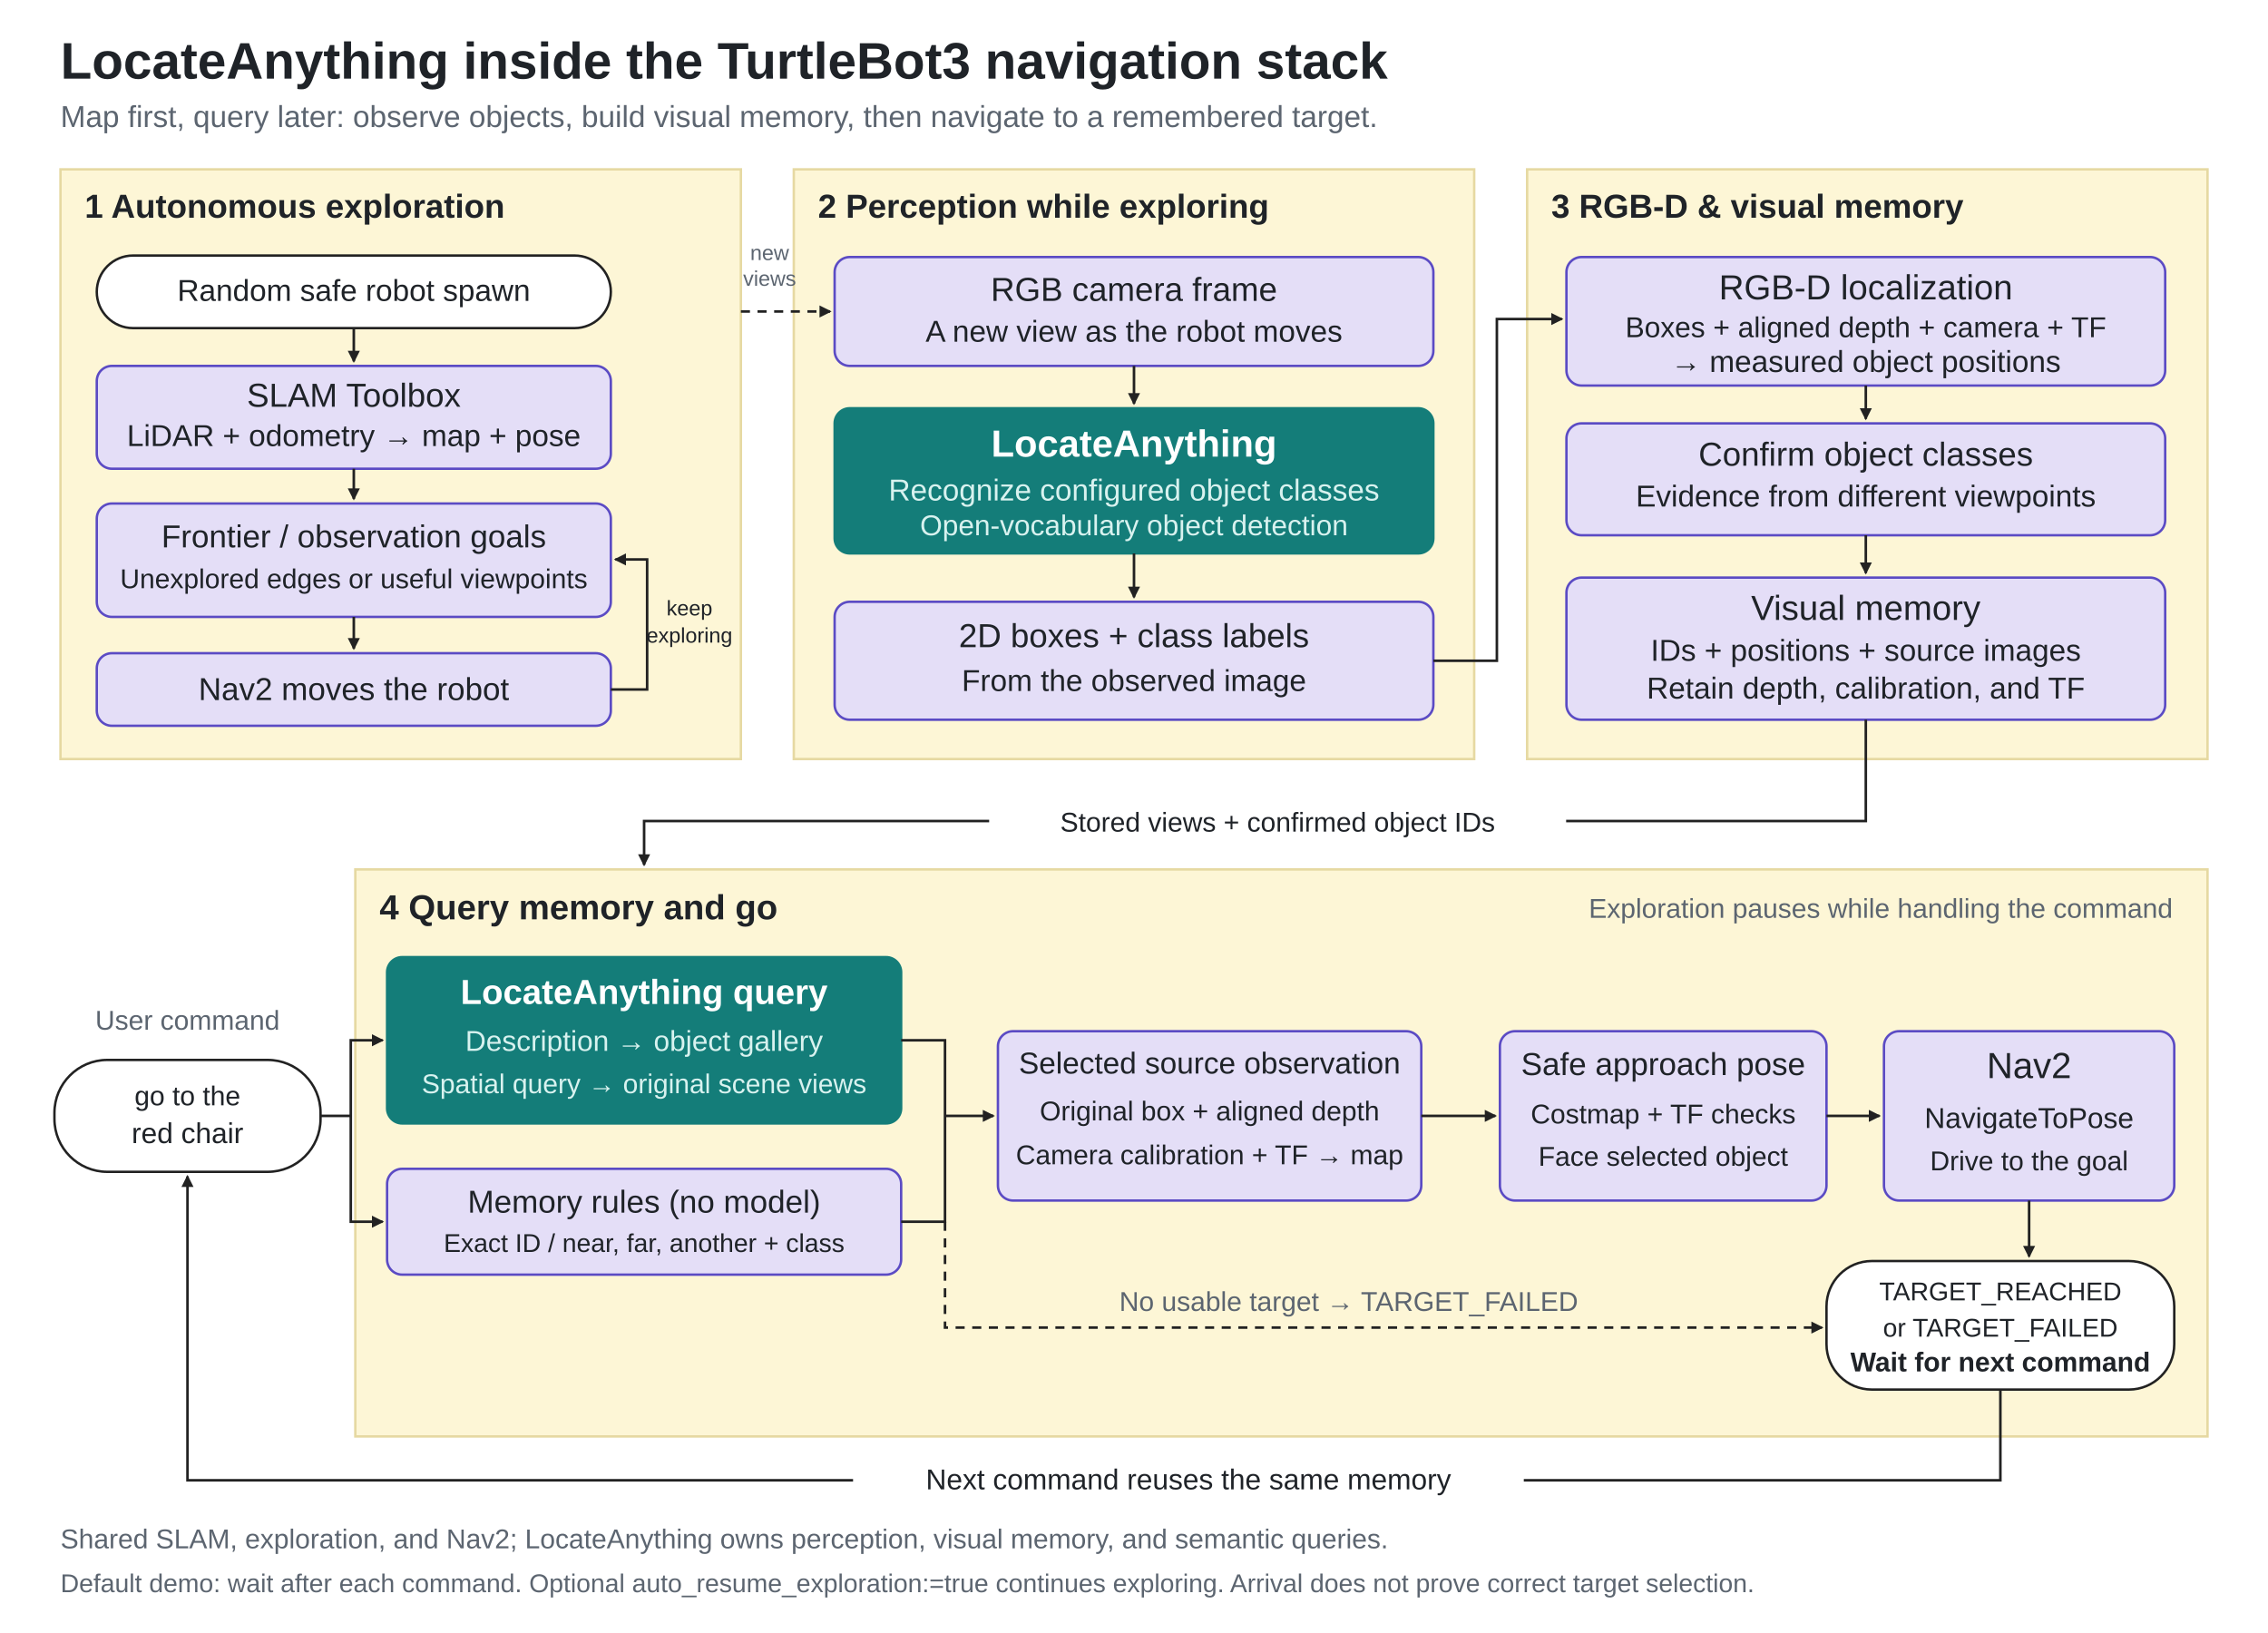
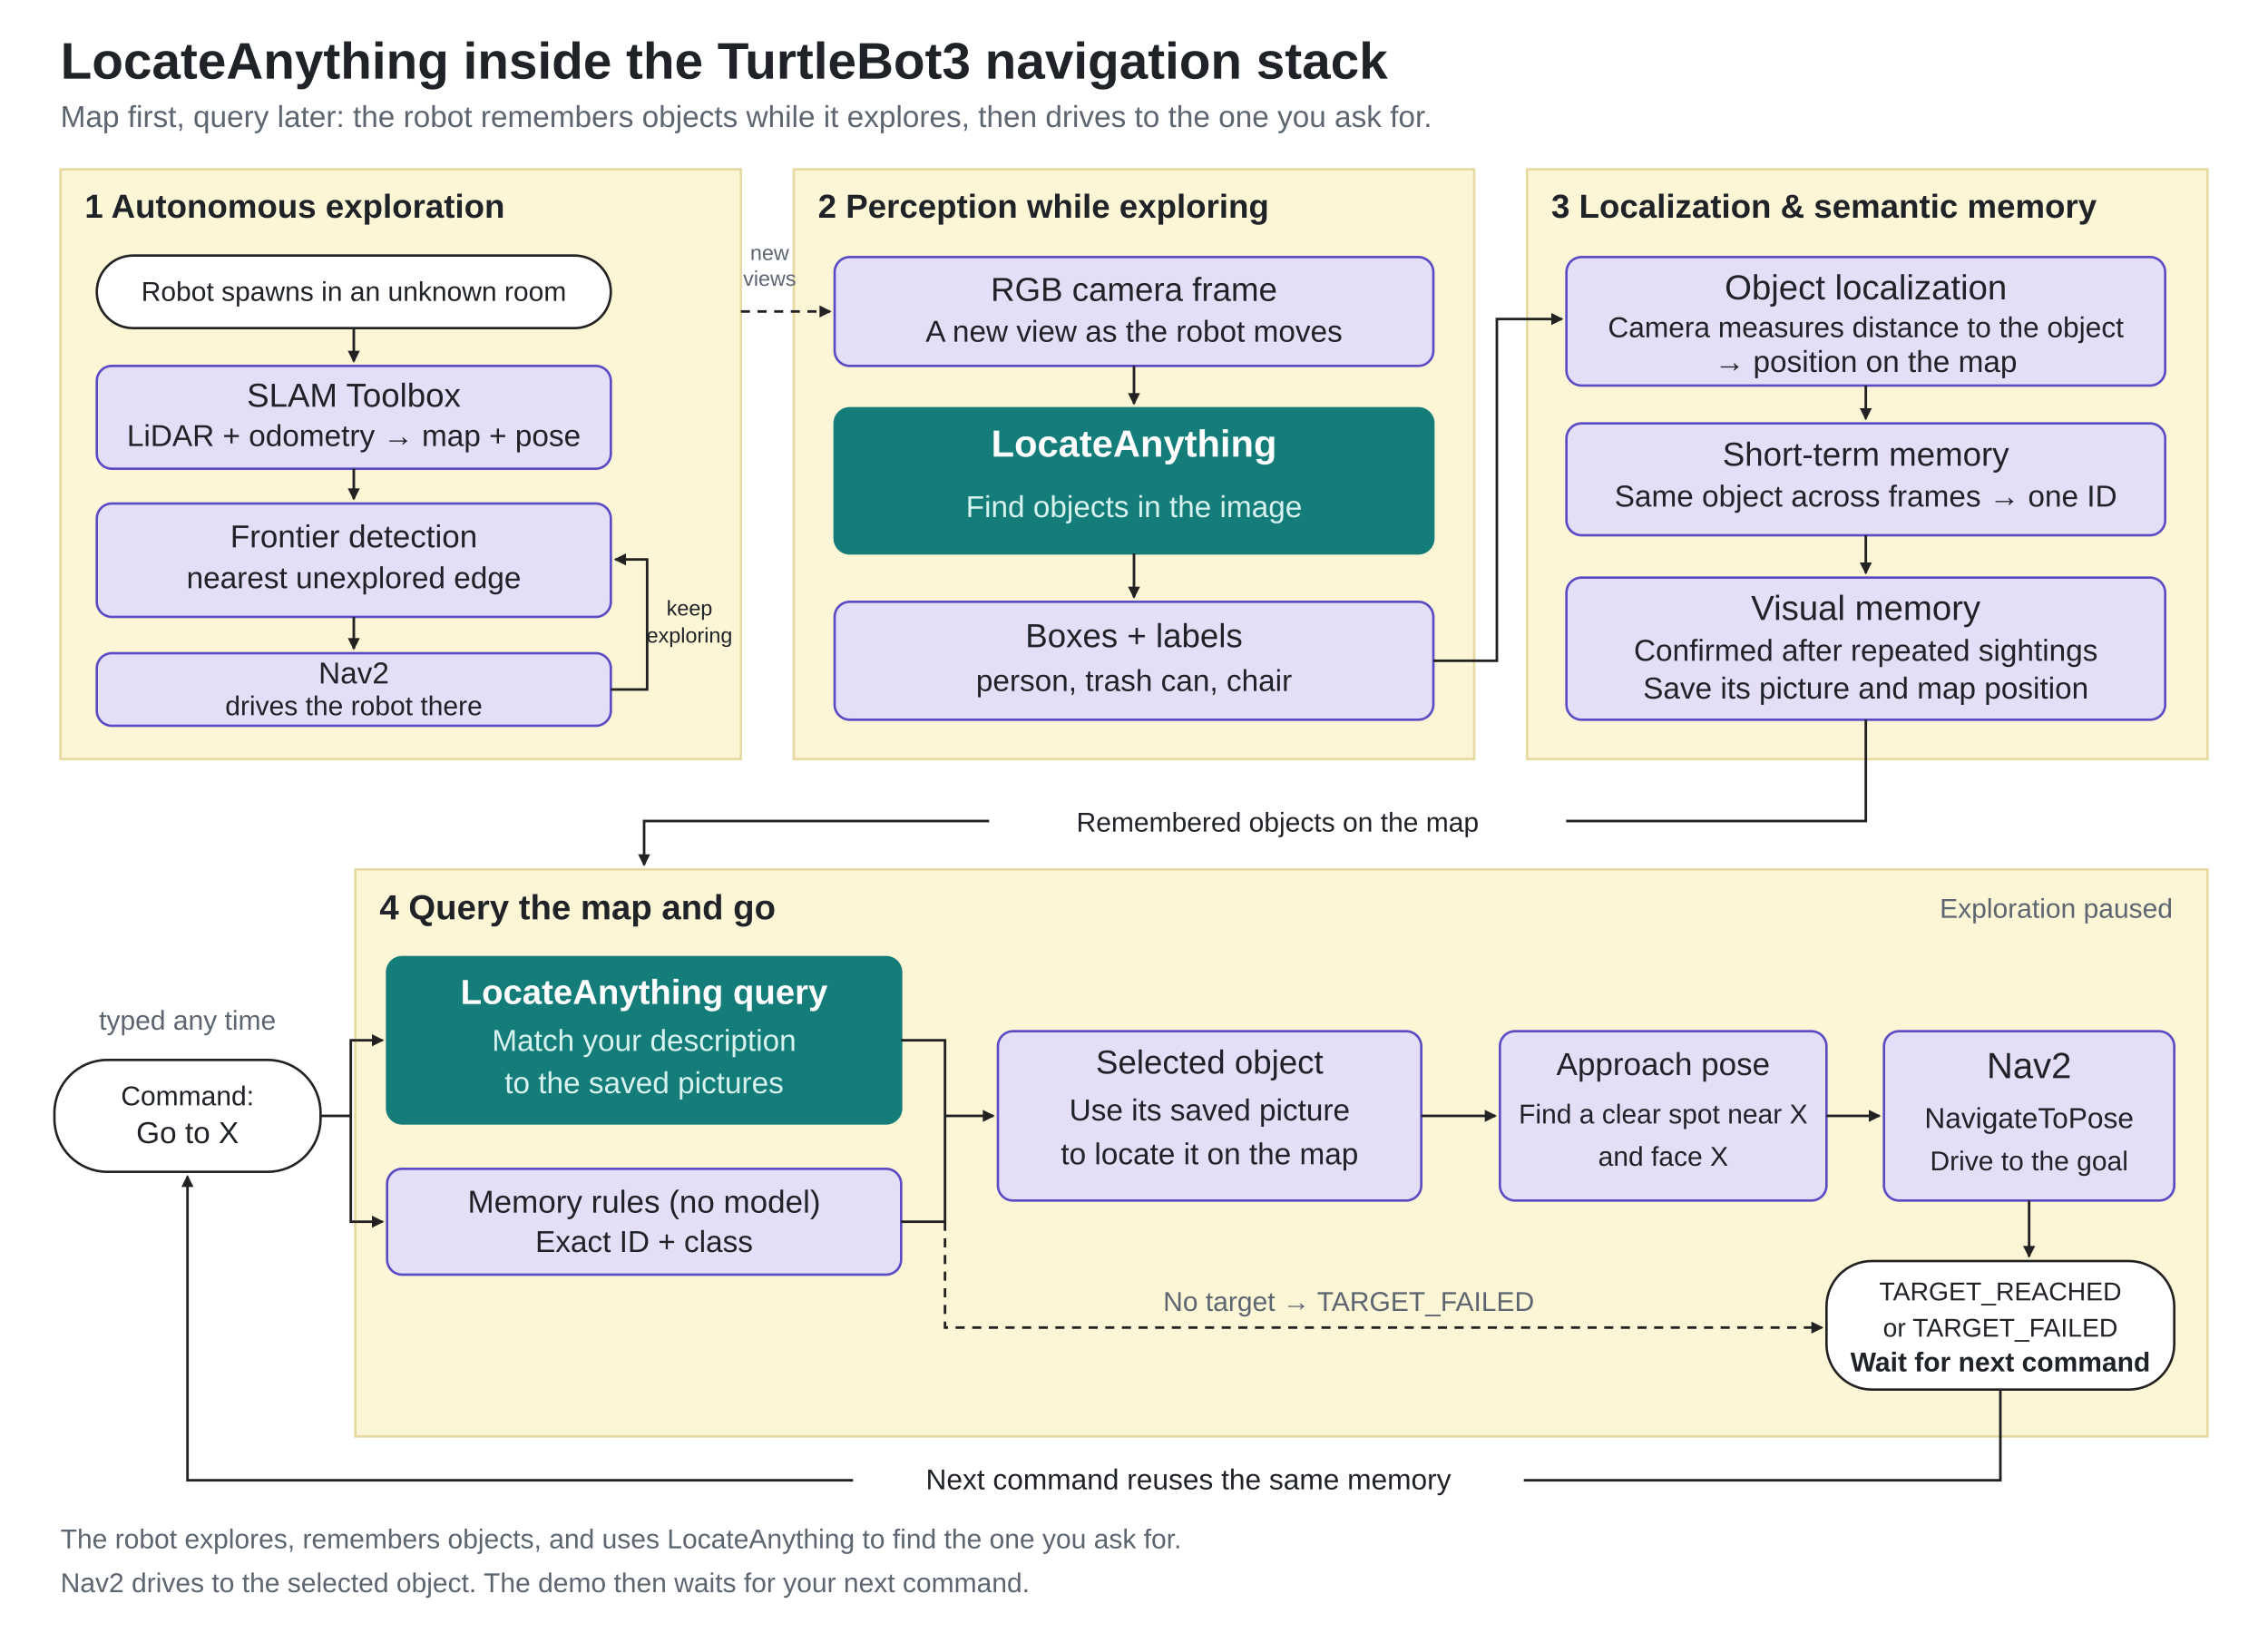
<svg xmlns="http://www.w3.org/2000/svg" width="1500" height="1080" viewBox="0 0 1500 1080" role="img" aria-labelledby="title desc" font-family="Liberation Sans, Helvetica, Arial, sans-serif">
  <defs>
    <marker id="arrow" markerWidth="8" markerHeight="8" refX="7" refY="4" orient="auto" markerUnits="userSpaceOnUse">
      <path d="M0,0 L8,4 L0,8 Z" fill="#222222" />
    </marker>
  </defs>
  <rect width="1500" height="1080" fill="#ffffff" />
  <text x="40" y="52" text-anchor="start" font-size="34" font-weight="bold" fill="#1f2328">LocateAnything inside the TurtleBot3 navigation stack</text>
-   <text x="40" y="84" text-anchor="start" font-size="20" font-weight="normal" fill="#5c6570">Map first, query later: observe objects, build visual memory, then navigate to a remembered target.</text>
+   <text x="40" y="84" text-anchor="start" font-size="20" font-weight="normal" fill="#5c6570">Map first, query later: the robot remembers objects while it explores, then drives to the one you ask for.</text>
  <rect x="40" y="112" width="450" height="390" rx="0" fill="#fdf6d6" stroke="#e6d9a2" stroke-width="1.6" />
  <text x="56" y="144" text-anchor="start" font-size="22" font-weight="bold" fill="#1f2328">1  Autonomous exploration</text>
  <rect x="525" y="112" width="450" height="390" rx="0" fill="#fdf6d6" stroke="#e6d9a2" stroke-width="1.6" />
  <text x="541" y="144" text-anchor="start" font-size="22" font-weight="bold" fill="#1f2328">2  Perception while exploring</text>
  <rect x="1010" y="112" width="450" height="390" rx="0" fill="#fdf6d6" stroke="#e6d9a2" stroke-width="1.6" />
-   <text x="1026" y="144" text-anchor="start" font-size="22" font-weight="bold" fill="#1f2328">3  RGB-D &amp; visual memory</text>
+   <text x="1026" y="144" text-anchor="start" font-size="22" font-weight="bold" fill="#1f2328">3  Localization &amp; semantic memory</text>
  <rect x="64" y="169" width="340" height="48" rx="24" fill="#ffffff" stroke="#222222" stroke-width="1.6" />
-   <text x="234.0" y="199" text-anchor="middle" font-size="20" font-weight="normal" fill="#1f2328">Random safe robot spawn</text>
+   <text x="234.0" y="199" text-anchor="middle" font-size="18" font-weight="normal" fill="#1f2328">Robot spawns in an unknown room</text>
  <rect x="64" y="242" width="340" height="68" rx="10" fill="#e4def7" stroke="#5b4bc4" stroke-width="1.6" />
  <text x="234.0" y="269" text-anchor="middle" font-size="22" font-weight="normal" fill="#1f2328">SLAM Toolbox</text>
  <text x="234.0" y="295" text-anchor="middle" font-size="20" font-weight="normal" fill="#1f2328">LiDAR + odometry → map + pose</text>
  <rect x="64" y="333" width="340" height="75" rx="10" fill="#e4def7" stroke="#5b4bc4" stroke-width="1.6" />
-   <text x="234.0" y="362" text-anchor="middle" font-size="21" font-weight="normal" fill="#1f2328">Frontier / observation goals</text>
-   <text x="234.0" y="389" text-anchor="middle" font-size="18" font-weight="normal" fill="#1f2328">Unexplored edges or useful viewpoints</text>
+   <text x="234.0" y="362" text-anchor="middle" font-size="21" font-weight="normal" fill="#1f2328">Frontier detection</text>
+   <text x="234.0" y="389" text-anchor="middle" font-size="20" font-weight="normal" fill="#1f2328">nearest unexplored edge</text>
  <rect x="64" y="432" width="340" height="48" rx="10" fill="#e4def7" stroke="#5b4bc4" stroke-width="1.6" />
-   <text x="234.0" y="463" text-anchor="middle" font-size="21" font-weight="normal" fill="#1f2328">Nav2 moves the robot</text>
+   <text x="234.0" y="452" text-anchor="middle" font-size="20" font-weight="normal" fill="#1f2328">Nav2</text>
+   <text x="234.0" y="473" text-anchor="middle" font-size="18" font-weight="normal" fill="#1f2328">drives the robot there</text>
  <path d="M234,217 L234,239" fill="none" stroke="#222222" stroke-width="1.7" marker-end="url(#arrow)" />
  <path d="M234,310 L234,330" fill="none" stroke="#222222" stroke-width="1.7" marker-end="url(#arrow)" />
  <path d="M234,408 L234,429" fill="none" stroke="#222222" stroke-width="1.7" marker-end="url(#arrow)" />
  <path d="M404,456 L428,456 L428,370 L407,370" fill="none" stroke="#222222" stroke-width="1.7" marker-end="url(#arrow)" />
  <text x="456" y="407" text-anchor="middle" font-size="14" font-weight="normal" fill="#1f2328">keep</text>
  <text x="456" y="425" text-anchor="middle" font-size="14" font-weight="normal" fill="#1f2328">exploring</text>
  <path d="M490,206 L549,206" fill="none" stroke="#222222" stroke-width="1.7" stroke-dasharray="6 5" marker-end="url(#arrow)" />
  <text x="509" y="172" text-anchor="middle" font-size="14" font-weight="normal" fill="#5c6570">new</text>
  <text x="509" y="189" text-anchor="middle" font-size="14" font-weight="normal" fill="#5c6570">views</text>
  <rect x="552" y="170" width="396" height="72" rx="10" fill="#e4def7" stroke="#5b4bc4" stroke-width="1.6" />
  <text x="750.0" y="199" text-anchor="middle" font-size="22" font-weight="normal" fill="#1f2328">RGB camera frame</text>
  <text x="750.0" y="226" text-anchor="middle" font-size="20" font-weight="normal" fill="#1f2328">A new view as the robot moves</text>
  <rect x="552" y="270" width="396" height="96" rx="10" fill="#147d79" stroke="#147d79" stroke-width="1.6" />
  <text x="750.0" y="302" text-anchor="middle" font-size="25" font-weight="bold" fill="#ffffff">LocateAnything</text>
-   <text x="750.0" y="331" text-anchor="middle" font-size="20" font-weight="normal" fill="#d8f2ef">Recognize configured object classes</text>
-   <text x="750.0" y="354" text-anchor="middle" font-size="19" font-weight="normal" fill="#d8f2ef">Open-vocabulary object detection</text>
+   <text x="750.0" y="342" text-anchor="middle" font-size="20" font-weight="normal" fill="#d8f2ef">Find objects in the image</text>
  <rect x="552" y="398" width="396" height="78" rx="10" fill="#e4def7" stroke="#5b4bc4" stroke-width="1.6" />
-   <text x="750.0" y="428" text-anchor="middle" font-size="22" font-weight="normal" fill="#1f2328">2D boxes + class labels</text>
-   <text x="750.0" y="457" text-anchor="middle" font-size="20" font-weight="normal" fill="#1f2328">From the observed image</text>
+   <text x="750.0" y="428" text-anchor="middle" font-size="22" font-weight="normal" fill="#1f2328">Boxes + labels</text>
+   <text x="750.0" y="457" text-anchor="middle" font-size="20" font-weight="normal" fill="#1f2328">person, trash can, chair</text>
  <path d="M750,242 L750,267" fill="none" stroke="#222222" stroke-width="1.7" marker-end="url(#arrow)" />
  <path d="M750,366 L750,395" fill="none" stroke="#222222" stroke-width="1.7" marker-end="url(#arrow)" />
  <path d="M948,437 L990,437 L990,211 L1033,211" fill="none" stroke="#222222" stroke-width="1.7" marker-end="url(#arrow)" />
  <rect x="1036" y="170" width="396" height="85" rx="10" fill="#e4def7" stroke="#5b4bc4" stroke-width="1.6" />
-   <text x="1234.0" y="198" text-anchor="middle" font-size="23" font-weight="normal" fill="#1f2328">RGB-D localization</text>
-   <text x="1234.0" y="223" text-anchor="middle" font-size="19" font-weight="normal" fill="#1f2328">Boxes + aligned depth + camera + TF</text>
-   <text x="1234.0" y="246" text-anchor="middle" font-size="20" font-weight="normal" fill="#1f2328">→ measured object positions</text>
+   <text x="1234.0" y="198" text-anchor="middle" font-size="23" font-weight="normal" fill="#1f2328">Object localization</text>
+   <text x="1234.0" y="223" text-anchor="middle" font-size="19" font-weight="normal" fill="#1f2328">Camera measures distance to the object</text>
+   <text x="1234.0" y="246" text-anchor="middle" font-size="20" font-weight="normal" fill="#1f2328">→ position on the map</text>
  <rect x="1036" y="280" width="396" height="74" rx="10" fill="#e4def7" stroke="#5b4bc4" stroke-width="1.6" />
-   <text x="1234.0" y="308" text-anchor="middle" font-size="22" font-weight="normal" fill="#1f2328">Confirm object classes</text>
-   <text x="1234.0" y="335" text-anchor="middle" font-size="20" font-weight="normal" fill="#1f2328">Evidence from different viewpoints</text>
+   <text x="1234.0" y="308" text-anchor="middle" font-size="22" font-weight="normal" fill="#1f2328">Short-term memory</text>
+   <text x="1234.0" y="335" text-anchor="middle" font-size="20" font-weight="normal" fill="#1f2328">Same object across frames → one ID</text>
  <rect x="1036" y="382" width="396" height="94" rx="10" fill="#e4def7" stroke="#5b4bc4" stroke-width="1.6" />
  <text x="1234.0" y="410" text-anchor="middle" font-size="23" font-weight="normal" fill="#1f2328">Visual memory</text>
-   <text x="1234.0" y="437" text-anchor="middle" font-size="20" font-weight="normal" fill="#1f2328">IDs + positions + source images</text>
-   <text x="1234.0" y="462" text-anchor="middle" font-size="20" font-weight="normal" fill="#1f2328">Retain depth, calibration, and TF</text>
+   <text x="1234.0" y="437" text-anchor="middle" font-size="20" font-weight="normal" fill="#1f2328">Confirmed after repeated sightings</text>
+   <text x="1234.0" y="462" text-anchor="middle" font-size="20" font-weight="normal" fill="#1f2328">Save its picture and map position</text>
  <path d="M1234,255 L1234,277" fill="none" stroke="#222222" stroke-width="1.7" marker-end="url(#arrow)" />
  <path d="M1234,354 L1234,379" fill="none" stroke="#222222" stroke-width="1.7" marker-end="url(#arrow)" />
  <path d="M1234,476 L1234,543 L426,543 L426,572" fill="none" stroke="#222222" stroke-width="1.7" marker-end="url(#arrow)" />
  <rect x="655" y="531" width="380" height="25" rx="0" fill="#ffffff" stroke="#ffffff" stroke-width="1.6" />
-   <text x="845" y="550" text-anchor="middle" font-size="18" font-weight="normal" fill="#1f2328">Stored views + confirmed object IDs</text>
+   <text x="845" y="550" text-anchor="middle" font-size="18" font-weight="normal" fill="#1f2328">Remembered objects on the map</text>
  <rect x="235" y="575" width="1225" height="375" rx="0" fill="#fdf6d6" stroke="#e6d9a2" stroke-width="1.6" />
-   <text x="251" y="608" text-anchor="start" font-size="23" font-weight="bold" fill="#1f2328">4  Query memory and go</text>
-   <text x="1437" y="607" text-anchor="end" font-size="18" font-weight="normal" fill="#5c6570">Exploration pauses while handling the command</text>
-   <text x="124" y="681" text-anchor="middle" font-size="18" font-weight="normal" fill="#5c6570">User command</text>
+   <text x="251" y="608" text-anchor="start" font-size="23" font-weight="bold" fill="#1f2328">4  Query the map and go</text>
+   <text x="1437" y="607" text-anchor="end" font-size="18" font-weight="normal" fill="#5c6570">Exploration paused</text>
+   <text x="124" y="681" text-anchor="middle" font-size="18" font-weight="normal" fill="#5c6570">typed any time</text>
  <rect x="36" y="701" width="176" height="74" rx="35" fill="#ffffff" stroke="#222222" stroke-width="1.6" />
-   <text x="124.0" y="731" text-anchor="middle" font-size="18" font-weight="normal" fill="#1f2328">go to the</text>
-   <text x="124.0" y="756" text-anchor="middle" font-size="19" font-weight="normal" fill="#1f2328">red chair</text>
+   <text x="124.0" y="731" text-anchor="middle" font-size="18" font-weight="normal" fill="#1f2328">Command:</text>
+   <text x="124.0" y="756" text-anchor="middle" font-size="20" font-weight="normal" fill="#1f2328">Go to X</text>
  <rect x="256" y="633" width="340" height="110" rx="10" fill="#147d79" stroke="#147d79" stroke-width="1.6" />
  <text x="426.0" y="664" text-anchor="middle" font-size="23" font-weight="bold" fill="#ffffff">LocateAnything query</text>
-   <text x="426.0" y="695" text-anchor="middle" font-size="19" font-weight="normal" fill="#d8f2ef">Description → object gallery</text>
-   <text x="426.0" y="723" text-anchor="middle" font-size="18" font-weight="normal" fill="#d8f2ef">Spatial query → original scene views</text>
+   <text x="426.0" y="695" text-anchor="middle" font-size="20" font-weight="normal" fill="#d8f2ef">Match your description</text>
+   <text x="426.0" y="723" text-anchor="middle" font-size="20" font-weight="normal" fill="#d8f2ef">to the saved pictures</text>
  <rect x="256" y="773" width="340" height="70" rx="10" fill="#e4def7" stroke="#5b4bc4" stroke-width="1.6" />
  <text x="426.0" y="802" text-anchor="middle" font-size="21" font-weight="normal" fill="#1f2328">Memory rules (no model)</text>
-   <text x="426.0" y="828" text-anchor="middle" font-size="17" font-weight="normal" fill="#1f2328">Exact ID / near, far, another + class</text>
+   <text x="426.0" y="828" text-anchor="middle" font-size="20" font-weight="normal" fill="#1f2328">Exact ID + class</text>
  <path d="M212,738 L232,738" fill="none" stroke="#222222" stroke-width="1.7" />
  <path d="M232,738 L232,688 L253,688" fill="none" stroke="#222222" stroke-width="1.7" marker-end="url(#arrow)" />
  <path d="M232,738 L232,808 L253,808" fill="none" stroke="#222222" stroke-width="1.7" marker-end="url(#arrow)" />
  <path d="M596,688 L625,688 L625,808 L596,808" fill="none" stroke="#222222" stroke-width="1.7" />
  <path d="M625,738 L657,738" fill="none" stroke="#222222" stroke-width="1.7" marker-end="url(#arrow)" />
  <rect x="660" y="682" width="280" height="112" rx="10" fill="#e4def7" stroke="#5b4bc4" stroke-width="1.6" />
-   <text x="800.0" y="710" text-anchor="middle" font-size="20" font-weight="normal" fill="#1f2328">Selected source observation</text>
-   <text x="800.0" y="741" text-anchor="middle" font-size="18" font-weight="normal" fill="#1f2328">Original box + aligned depth</text>
-   <text x="800.0" y="770" text-anchor="middle" font-size="18" font-weight="normal" fill="#1f2328">Camera calibration + TF → map</text>
+   <text x="800.0" y="710" text-anchor="middle" font-size="22" font-weight="normal" fill="#1f2328">Selected object</text>
+   <text x="800.0" y="741" text-anchor="middle" font-size="20" font-weight="normal" fill="#1f2328">Use its saved picture</text>
+   <text x="800.0" y="770" text-anchor="middle" font-size="20" font-weight="normal" fill="#1f2328">to locate it on the map</text>
  <rect x="992" y="682" width="216" height="112" rx="10" fill="#e4def7" stroke="#5b4bc4" stroke-width="1.6" />
-   <text x="1100.0" y="711" text-anchor="middle" font-size="21" font-weight="normal" fill="#1f2328">Safe approach pose</text>
-   <text x="1100.0" y="743" text-anchor="middle" font-size="18" font-weight="normal" fill="#1f2328">Costmap + TF checks</text>
-   <text x="1100.0" y="771" text-anchor="middle" font-size="18" font-weight="normal" fill="#1f2328">Face selected object</text>
+   <text x="1100.0" y="711" text-anchor="middle" font-size="21" font-weight="normal" fill="#1f2328">Approach pose</text>
+   <text x="1100.0" y="743" text-anchor="middle" font-size="18" font-weight="normal" fill="#1f2328">Find a clear spot near X</text>
+   <text x="1100.0" y="771" text-anchor="middle" font-size="18" font-weight="normal" fill="#1f2328">and face X</text>
  <rect x="1246" y="682" width="192" height="112" rx="10" fill="#e4def7" stroke="#5b4bc4" stroke-width="1.6" />
  <text x="1342.0" y="713" text-anchor="middle" font-size="24" font-weight="normal" fill="#1f2328">Nav2</text>
  <text x="1342.0" y="746" text-anchor="middle" font-size="19" font-weight="normal" fill="#1f2328">NavigateToPose</text>
  <text x="1342.0" y="774" text-anchor="middle" font-size="18" font-weight="normal" fill="#1f2328">Drive to the goal</text>
  <path d="M940,738 L989,738" fill="none" stroke="#222222" stroke-width="1.7" marker-end="url(#arrow)" />
  <path d="M1208,738 L1243,738" fill="none" stroke="#222222" stroke-width="1.7" marker-end="url(#arrow)" />
  <rect x="1208" y="834" width="230" height="85" rx="30" fill="#ffffff" stroke="#222222" stroke-width="1.6" />
  <text x="1323.0" y="860" text-anchor="middle" font-size="17" font-weight="normal" fill="#1f2328">TARGET_REACHED</text>
  <text x="1323.0" y="884" text-anchor="middle" font-size="17" font-weight="normal" fill="#1f2328">or TARGET_FAILED</text>
  <text x="1323.0" y="907" text-anchor="middle" font-size="18" font-weight="bold" fill="#1f2328">Wait for next command</text>
  <path d="M1342,794 L1342,831" fill="none" stroke="#222222" stroke-width="1.7" marker-end="url(#arrow)" />
  <path d="M625,808 L625,878 L1205,878" fill="none" stroke="#222222" stroke-width="1.7" stroke-dasharray="6 5" marker-end="url(#arrow)" />
-   <text x="892" y="867" text-anchor="middle" font-size="18" font-weight="normal" fill="#5c6570">No usable target → TARGET_FAILED</text>
+   <text x="892" y="867" text-anchor="middle" font-size="18" font-weight="normal" fill="#5c6570">No target → TARGET_FAILED</text>
  <path d="M1323,919 L1323,979 L124,979 L124,778" fill="none" stroke="#222222" stroke-width="1.7" marker-end="url(#arrow)" />
  <rect x="565" y="966" width="442" height="25" rx="0" fill="#ffffff" stroke="#ffffff" stroke-width="1.6" />
  <text x="786" y="985" text-anchor="middle" font-size="19" font-weight="normal" fill="#1f2328">Next command reuses the same memory</text>
-   <text x="40" y="1024" text-anchor="start" font-size="18" font-weight="normal" fill="#5c6570">Shared SLAM, exploration, and Nav2; LocateAnything owns perception, visual memory, and semantic queries.</text>
-   <text x="40" y="1053" text-anchor="start" font-size="17" font-weight="normal" fill="#5c6570">Default demo: wait after each command. Optional auto_resume_exploration:=true continues exploring. Arrival does not prove correct target selection.</text>
+   <text x="40" y="1024" text-anchor="start" font-size="18" font-weight="normal" fill="#5c6570">The robot explores, remembers objects, and uses LocateAnything to find the one you ask for.</text>
+   <text x="40" y="1053" text-anchor="start" font-size="18" font-weight="normal" fill="#5c6570">Nav2 drives to the selected object. The demo then waits for your next command.</text>
</svg>
